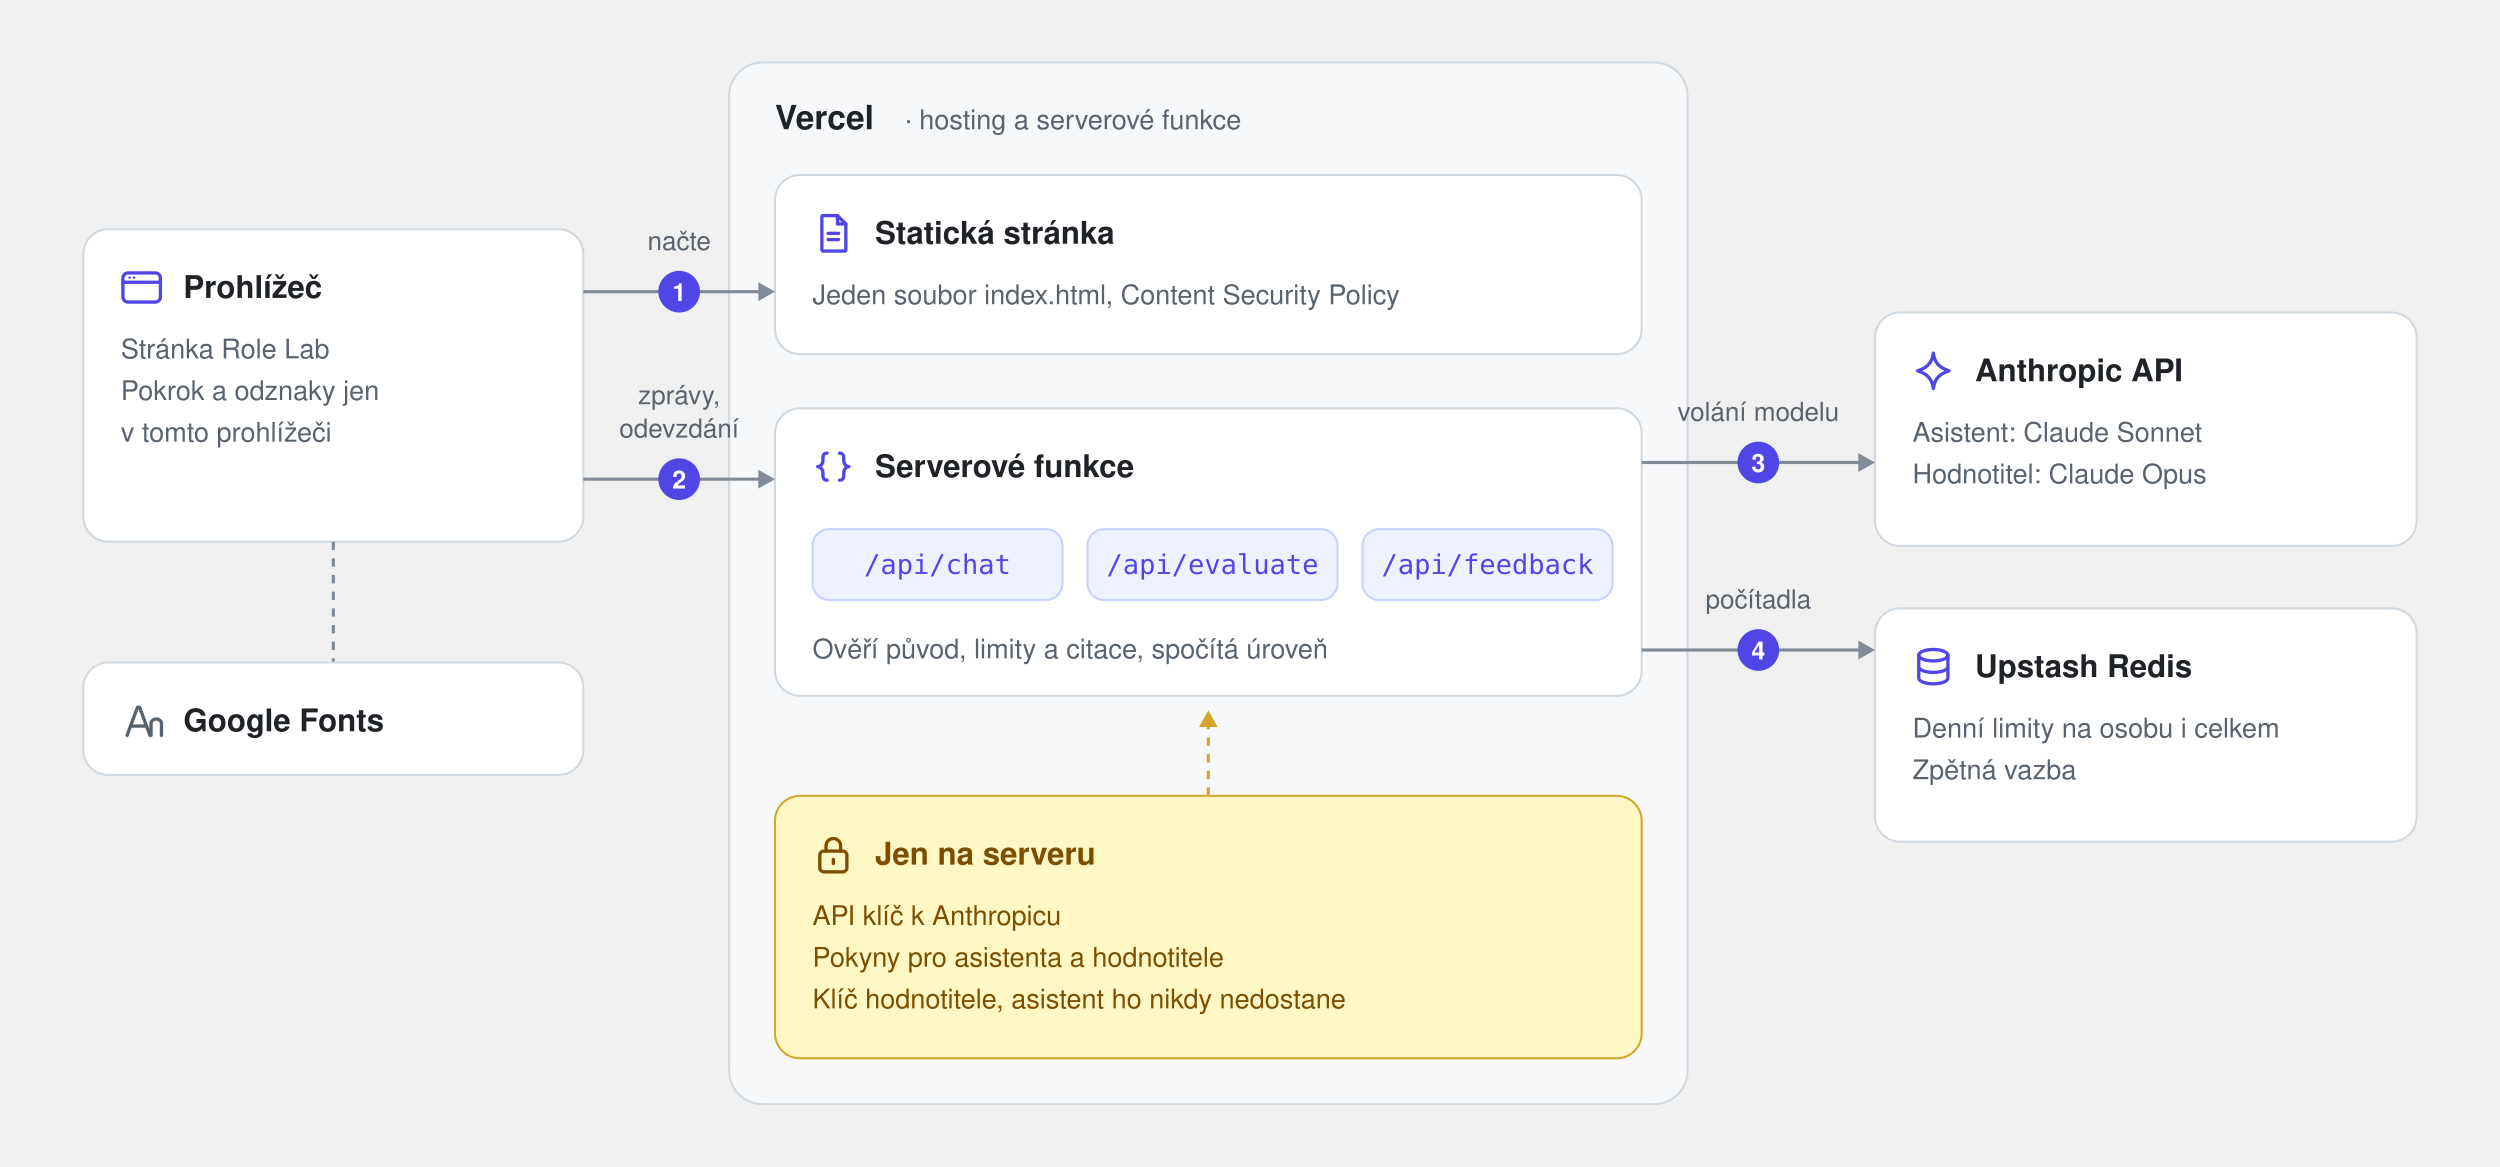
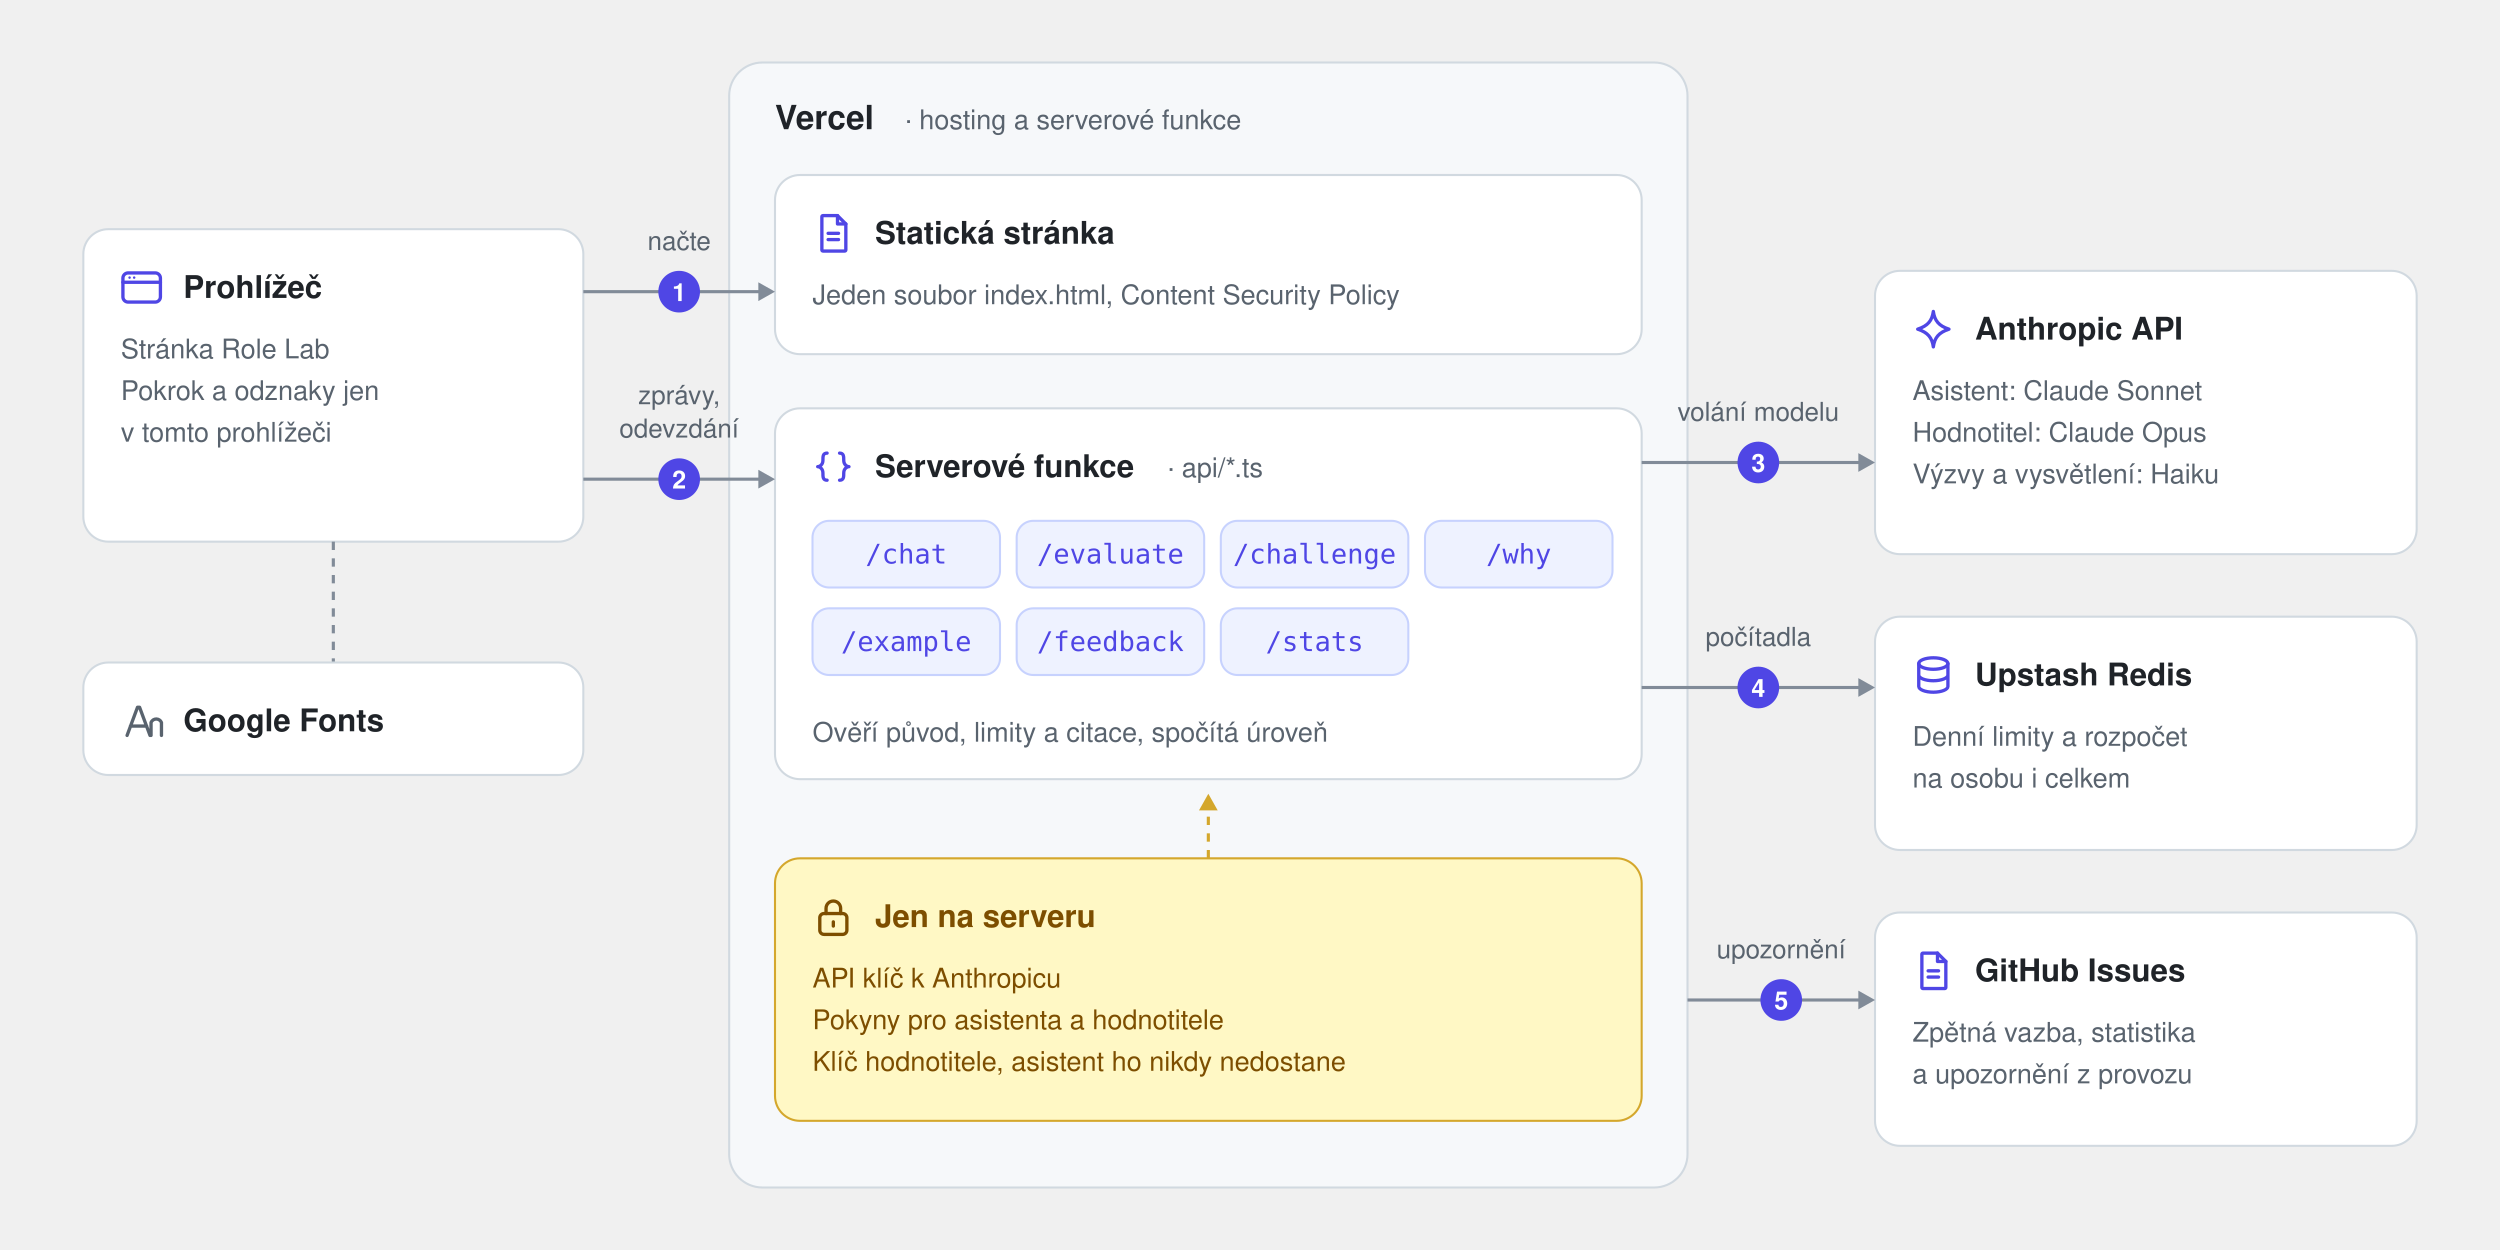
- <svg xmlns="http://www.w3.org/2000/svg" width="1200" height="560" viewBox="0 0 1200 560" font-family="-apple-system, BlinkMacSystemFont, 'Segoe UI', Helvetica, Arial, sans-serif" role="img" aria-label="Schéma infrastruktury Role Lab: prohlížeč, Vercel se statickou stránkou a serverovými funkcemi, Anthropic API a Upstash Redis">
+ <svg xmlns="http://www.w3.org/2000/svg" width="1200" height="600" viewBox="0 0 1200 600" font-family="-apple-system, BlinkMacSystemFont, 'Segoe UI', Helvetica, Arial, sans-serif" role="img" aria-label="Schéma infrastruktury Role Lab: prohlížeč, Vercel se statickou stránkou a serverovými funkcemi, Anthropic API, Upstash Redis a GitHub Issues">
  <rect x="40" y="110" width="240" height="150" rx="12" fill="#ffffff" stroke="#d1d9e0" />
  <g transform="translate(58 128)" fill="none" stroke="#4f46e5" stroke-width="1.6" stroke-linecap="round" stroke-linejoin="round" color="#4f46e5">
    <rect x="1" y="3" width="18" height="14" rx="2.5" />
    <path d="M1 7.5h18" />
    <circle cx="4.2" cy="5.25" r=".6" fill="currentColor" stroke="none" />
    <circle cx="6.4" cy="5.25" r=".6" fill="currentColor" stroke="none" />
  </g>
  <text x="88" y="143" font-size="15" font-weight="600" fill="#1f2328" text-anchor="start">Prohlížeč</text>
  <text x="58" y="172" font-size="13" font-weight="400" fill="#59636e" text-anchor="start">Stránka Role Lab</text>
  <text x="58" y="192" font-size="13" font-weight="400" fill="#59636e" text-anchor="start">Pokrok a odznaky jen</text>
  <text x="58" y="212" font-size="13" font-weight="400" fill="#59636e" text-anchor="start">v tomto prohlížeči</text>
  <path d="M160 260V318" stroke="#818b98" stroke-width="1.5" stroke-dasharray="4 4" />
  <rect x="40" y="318" width="240" height="54" rx="12" fill="#ffffff" stroke="#d1d9e0" />
  <g transform="translate(58 336)" fill="none" stroke="#59636e" stroke-width="1.6" stroke-linecap="round" stroke-linejoin="round" color="#59636e">
    <path d="M3 17 8 3.5h1L14 17M4.6 12.5h7.8M14.5 17v-6.2a2.7 2.7 0 0 1 5 0V17" />
  </g>
  <text x="88" y="351" font-size="15" font-weight="600" fill="#1f2328" text-anchor="start">Google Fonts</text>
-   <rect x="350" y="30" width="460" height="500" rx="16" fill="#f6f8fa" stroke="#d1d9e0" />
+   <rect x="350" y="30" width="460" height="540" rx="16" fill="#f6f8fa" stroke="#d1d9e0" />
  <text x="372" y="62" font-size="16" font-weight="700" fill="#1f2328" text-anchor="start">Vercel</text>
  <text x="434" y="62" font-size="13" font-weight="400" fill="#59636e" text-anchor="start">· hosting a serverové funkce</text>
  <rect x="372" y="84" width="416" height="86" rx="12" fill="#ffffff" stroke="#d1d9e0" />
  <g transform="translate(390 102)" fill="none" stroke="#4f46e5" stroke-width="1.6" stroke-linecap="round" stroke-linejoin="round" color="#4f46e5">
    <path d="M5 1.5h7l4 4V18a.5.5 0 0 1-.5.5h-10.5A.5.5 0 0 1 4.5 18V2a.5.5 0 0 1 .5-.5z" />
    <path d="M12 1.5V5.5h4M7.5 10h5M7.5 13h5" />
  </g>
  <text x="420" y="117" font-size="15" font-weight="600" fill="#1f2328" text-anchor="start">Statická stránka</text>
  <text x="390" y="146" font-size="13" font-weight="400" fill="#59636e" text-anchor="start">Jeden soubor index.html, Content Security Policy</text>
-   <rect x="372" y="196" width="416" height="138" rx="12" fill="#ffffff" stroke="#d1d9e0" />
+   <rect x="372" y="196" width="416" height="178" rx="12" fill="#ffffff" stroke="#d1d9e0" />
  <g transform="translate(390 214)" fill="none" stroke="#4f46e5" stroke-width="1.6" stroke-linecap="round" stroke-linejoin="round" color="#4f46e5">
    <path d="M7 3.5C5 3.5 5 5 5 7s-1.5 3-2.5 3C3.5 10 5 11 5 13s0 3.5 2 3.5M13 3.5c2 0 2 1.5 2 3.5s1.5 3 2.5 3c-1 0-2.5 1-2.5 3s0 3.5-2 3.5" />
  </g>
  <text x="420" y="229" font-size="15" font-weight="600" fill="#1f2328" text-anchor="start">Serverové funkce</text>
-   <rect x="390" y="254" width="120" height="34" rx="8" fill="#eef2ff" stroke="#c7d2fe" />
-   <text x="450" y="275.5" font-size="13" font-family="ui-monospace, SFMono-Regular, Menlo, Consolas, monospace" fill="#4f46e5" text-anchor="middle">/api/chat</text>
-   <rect x="522" y="254" width="120" height="34" rx="8" fill="#eef2ff" stroke="#c7d2fe" />
-   <text x="582" y="275.5" font-size="13" font-family="ui-monospace, SFMono-Regular, Menlo, Consolas, monospace" fill="#4f46e5" text-anchor="middle">/api/evaluate</text>
-   <rect x="654" y="254" width="120" height="34" rx="8" fill="#eef2ff" stroke="#c7d2fe" />
-   <text x="714" y="275.5" font-size="13" font-family="ui-monospace, SFMono-Regular, Menlo, Consolas, monospace" fill="#4f46e5" text-anchor="middle">/api/feedback</text>
-   <text x="390" y="316" font-size="13" font-weight="400" fill="#59636e" text-anchor="start">Ověří původ, limity a citace, spočítá úroveň</text>
-   <path d="M580 382V342" stroke="#d4a72c" stroke-width="1.5" stroke-dasharray="4 4" />
-   <path d="M575.5 349L580 341L584.5 349z" fill="#d4a72c" />
-   <rect x="372" y="382" width="416" height="126" rx="12" fill="#fff8c5" stroke="#d4a72c" />
-   <g transform="translate(390 400)" fill="none" stroke="#7d4e00" stroke-width="1.6" stroke-linecap="round" stroke-linejoin="round" color="#7d4e00">
+   <text x="560" y="229" font-size="13" font-weight="400" fill="#59636e" text-anchor="start">· api/*.ts</text>
+   <rect x="390" y="250" width="90" height="32" rx="8" fill="#eef2ff" stroke="#c7d2fe" />
+   <text x="435" y="270.5" font-size="13" font-family="ui-monospace, SFMono-Regular, Menlo, Consolas, monospace" fill="#4f46e5" text-anchor="middle">/chat</text>
+   <rect x="488" y="250" width="90" height="32" rx="8" fill="#eef2ff" stroke="#c7d2fe" />
+   <text x="533" y="270.5" font-size="13" font-family="ui-monospace, SFMono-Regular, Menlo, Consolas, monospace" fill="#4f46e5" text-anchor="middle">/evaluate</text>
+   <rect x="586" y="250" width="90" height="32" rx="8" fill="#eef2ff" stroke="#c7d2fe" />
+   <text x="631" y="270.5" font-size="13" font-family="ui-monospace, SFMono-Regular, Menlo, Consolas, monospace" fill="#4f46e5" text-anchor="middle">/challenge</text>
+   <rect x="684" y="250" width="90" height="32" rx="8" fill="#eef2ff" stroke="#c7d2fe" />
+   <text x="729" y="270.5" font-size="13" font-family="ui-monospace, SFMono-Regular, Menlo, Consolas, monospace" fill="#4f46e5" text-anchor="middle">/why</text>
+   <rect x="390" y="292" width="90" height="32" rx="8" fill="#eef2ff" stroke="#c7d2fe" />
+   <text x="435" y="312.5" font-size="13" font-family="ui-monospace, SFMono-Regular, Menlo, Consolas, monospace" fill="#4f46e5" text-anchor="middle">/example</text>
+   <rect x="488" y="292" width="90" height="32" rx="8" fill="#eef2ff" stroke="#c7d2fe" />
+   <text x="533" y="312.5" font-size="13" font-family="ui-monospace, SFMono-Regular, Menlo, Consolas, monospace" fill="#4f46e5" text-anchor="middle">/feedback</text>
+   <rect x="586" y="292" width="90" height="32" rx="8" fill="#eef2ff" stroke="#c7d2fe" />
+   <text x="631" y="312.5" font-size="13" font-family="ui-monospace, SFMono-Regular, Menlo, Consolas, monospace" fill="#4f46e5" text-anchor="middle">/stats</text>
+   <text x="390" y="356" font-size="13" font-weight="400" fill="#59636e" text-anchor="start">Ověří původ, limity a citace, spočítá úroveň</text>
+   <path d="M580 412V382" stroke="#d4a72c" stroke-width="1.5" stroke-dasharray="4 4" />
+   <path d="M575.5 389L580 381L584.5 389z" fill="#d4a72c" />
+   <rect x="372" y="412" width="416" height="126" rx="12" fill="#fff8c5" stroke="#d4a72c" />
+   <g transform="translate(390 430)" fill="none" stroke="#7d4e00" stroke-width="1.6" stroke-linecap="round" stroke-linejoin="round" color="#7d4e00">
    <rect x="3.5" y="8.5" width="13" height="10" rx="2" />
    <path d="M6.5 8.5V6a3.5 3.5 0 0 1 7 0v2.5M10 12.5v2" />
  </g>
-   <text x="420" y="415" font-size="15" font-weight="600" fill="#7d4e00" text-anchor="start">Jen na serveru</text>
-   <text x="390" y="444" font-size="13" font-weight="400" fill="#7d4e00" text-anchor="start">API klíč k Anthropicu</text>
-   <text x="390" y="464" font-size="13" font-weight="400" fill="#7d4e00" text-anchor="start">Pokyny pro asistenta a hodnotitele</text>
-   <text x="390" y="484" font-size="13" font-weight="400" fill="#7d4e00" text-anchor="start">Klíč hodnotitele, asistent ho nikdy nedostane</text>
-   <rect x="900" y="150" width="260" height="112" rx="12" fill="#ffffff" stroke="#d1d9e0" />
-   <g transform="translate(918 168)" fill="none" stroke="#4f46e5" stroke-width="1.6" stroke-linecap="round" stroke-linejoin="round" color="#4f46e5">
+   <text x="420" y="445" font-size="15" font-weight="600" fill="#7d4e00" text-anchor="start">Jen na serveru</text>
+   <text x="390" y="474" font-size="13" font-weight="400" fill="#7d4e00" text-anchor="start">API klíč k Anthropicu</text>
+   <text x="390" y="494" font-size="13" font-weight="400" fill="#7d4e00" text-anchor="start">Pokyny pro asistenta a hodnotitele</text>
+   <text x="390" y="514" font-size="13" font-weight="400" fill="#7d4e00" text-anchor="start">Klíč hodnotitele, asistent ho nikdy nedostane</text>
+   <rect x="900" y="130" width="260" height="136" rx="12" fill="#ffffff" stroke="#d1d9e0" />
+   <g transform="translate(918 148)" fill="none" stroke="#4f46e5" stroke-width="1.6" stroke-linecap="round" stroke-linejoin="round" color="#4f46e5">
    <path d="M10 1.5c.6 4.4 2.6 6.9 7.5 8.5-4.9 1.6-6.9 4.1-7.5 8.5-.6-4.4-2.6-6.9-7.5-8.5 4.9-1.6 6.9-4.1 7.5-8.5z" />
  </g>
-   <text x="948" y="183" font-size="15" font-weight="600" fill="#1f2328" text-anchor="start">Anthropic API</text>
-   <text x="918" y="212" font-size="13" font-weight="400" fill="#59636e" text-anchor="start">Asistent: Claude Sonnet</text>
-   <text x="918" y="232" font-size="13" font-weight="400" fill="#59636e" text-anchor="start">Hodnotitel: Claude Opus</text>
-   <rect x="900" y="292" width="260" height="112" rx="12" fill="#ffffff" stroke="#d1d9e0" />
-   <g transform="translate(918 310)" fill="none" stroke="#4f46e5" stroke-width="1.6" stroke-linecap="round" stroke-linejoin="round" color="#4f46e5">
+   <text x="948" y="163" font-size="15" font-weight="600" fill="#1f2328" text-anchor="start">Anthropic API</text>
+   <text x="918" y="192" font-size="13" font-weight="400" fill="#59636e" text-anchor="start">Asistent: Claude Sonnet</text>
+   <text x="918" y="212" font-size="13" font-weight="400" fill="#59636e" text-anchor="start">Hodnotitel: Claude Opus</text>
+   <text x="918" y="232" font-size="13" font-weight="400" fill="#59636e" text-anchor="start">Výzvy a vysvětlení: Haiku</text>
+   <rect x="900" y="296" width="260" height="112" rx="12" fill="#ffffff" stroke="#d1d9e0" />
+   <g transform="translate(918 314)" fill="none" stroke="#4f46e5" stroke-width="1.6" stroke-linecap="round" stroke-linejoin="round" color="#4f46e5">
    <ellipse cx="10" cy="4.5" rx="7" ry="2.75" />
    <path d="M3 4.5v11c0 1.5 3.1 2.75 7 2.75s7-1.25 7-2.75v-11M3 10c0 1.5 3.1 2.75 7 2.75s7-1.25 7-2.75" />
  </g>
-   <text x="948" y="325" font-size="15" font-weight="600" fill="#1f2328" text-anchor="start">Upstash Redis</text>
-   <text x="918" y="354" font-size="13" font-weight="400" fill="#59636e" text-anchor="start">Denní limity na osobu i celkem</text>
-   <text x="918" y="374" font-size="13" font-weight="400" fill="#59636e" text-anchor="start">Zpětná vazba</text>
+   <text x="948" y="329" font-size="15" font-weight="600" fill="#1f2328" text-anchor="start">Upstash Redis</text>
+   <text x="918" y="358" font-size="13" font-weight="400" fill="#59636e" text-anchor="start">Denní limity a rozpočet</text>
+   <text x="918" y="378" font-size="13" font-weight="400" fill="#59636e" text-anchor="start">na osobu i celkem</text>
+   <rect x="900" y="438" width="260" height="112" rx="12" fill="#ffffff" stroke="#d1d9e0" />
+   <g transform="translate(918 456)" fill="none" stroke="#4f46e5" stroke-width="1.6" stroke-linecap="round" stroke-linejoin="round" color="#4f46e5">
+     <path d="M5 1.5h7l4 4V18a.5.5 0 0 1-.5.5h-10.5A.5.5 0 0 1 4.5 18V2a.5.5 0 0 1 .5-.5z" />
+     <path d="M12 1.5V5.5h4M7.5 10h5M7.5 13h5" />
+   </g>
+   <text x="948" y="471" font-size="15" font-weight="600" fill="#1f2328" text-anchor="start">GitHub Issues</text>
+   <text x="918" y="500" font-size="13" font-weight="400" fill="#59636e" text-anchor="start">Zpětná vazba, statistika</text>
+   <text x="918" y="520" font-size="13" font-weight="400" fill="#59636e" text-anchor="start">a upozornění z provozu</text>
  <path d="M280 140H365" stroke="#818b98" stroke-width="1.5" fill="none" />
  <path d="M364 135.5L372 140L364 144.5z" fill="#818b98" />
  <circle cx="326" cy="140" r="10" fill="#4f46e5" />
  <text x="326" y="144.5" font-size="12" font-weight="700" fill="#ffffff" text-anchor="middle">1</text>
  <text x="326" y="120" font-size="12.5" font-weight="400" fill="#59636e" text-anchor="middle">načte</text>
  <path d="M280 230H365" stroke="#818b98" stroke-width="1.5" fill="none" />
  <path d="M364 225.5L372 230L364 234.5z" fill="#818b98" />
  <circle cx="326" cy="230" r="10" fill="#4f46e5" />
  <text x="326" y="234.5" font-size="12" font-weight="700" fill="#ffffff" text-anchor="middle">2</text>
  <text x="326" y="194" font-size="12.5" font-weight="400" fill="#59636e" text-anchor="middle">zprávy,</text>
  <text x="326" y="210" font-size="12.5" font-weight="400" fill="#59636e" text-anchor="middle">odevzdání</text>
  <path d="M788 222H893" stroke="#818b98" stroke-width="1.5" fill="none" />
  <path d="M892 217.5L900 222L892 226.5z" fill="#818b98" />
  <circle cx="844" cy="222" r="10" fill="#4f46e5" />
  <text x="844" y="226.5" font-size="12" font-weight="700" fill="#ffffff" text-anchor="middle">3</text>
  <text x="844" y="202" font-size="12.5" font-weight="400" fill="#59636e" text-anchor="middle">volání modelu</text>
-   <path d="M788 312H893" stroke="#818b98" stroke-width="1.5" fill="none" />
-   <path d="M892 307.5L900 312L892 316.5z" fill="#818b98" />
-   <circle cx="844" cy="312" r="10" fill="#4f46e5" />
-   <text x="844" y="316.5" font-size="12" font-weight="700" fill="#ffffff" text-anchor="middle">4</text>
-   <text x="844" y="292" font-size="12.5" font-weight="400" fill="#59636e" text-anchor="middle">počítadla</text>
+   <path d="M788 330H893" stroke="#818b98" stroke-width="1.5" fill="none" />
+   <path d="M892 325.5L900 330L892 334.5z" fill="#818b98" />
+   <circle cx="844" cy="330" r="10" fill="#4f46e5" />
+   <text x="844" y="334.5" font-size="12" font-weight="700" fill="#ffffff" text-anchor="middle">4</text>
+   <text x="844" y="310" font-size="12.5" font-weight="400" fill="#59636e" text-anchor="middle">počítadla</text>
+   <path d="M810 480H893" stroke="#818b98" stroke-width="1.5" fill="none" />
+   <path d="M892 475.5L900 480L892 484.5z" fill="#818b98" />
+   <circle cx="855" cy="480" r="10" fill="#4f46e5" />
+   <text x="855" y="484.5" font-size="12" font-weight="700" fill="#ffffff" text-anchor="middle">5</text>
+   <text x="855" y="460" font-size="12.5" font-weight="400" fill="#59636e" text-anchor="middle">upozornění</text>
</svg>
